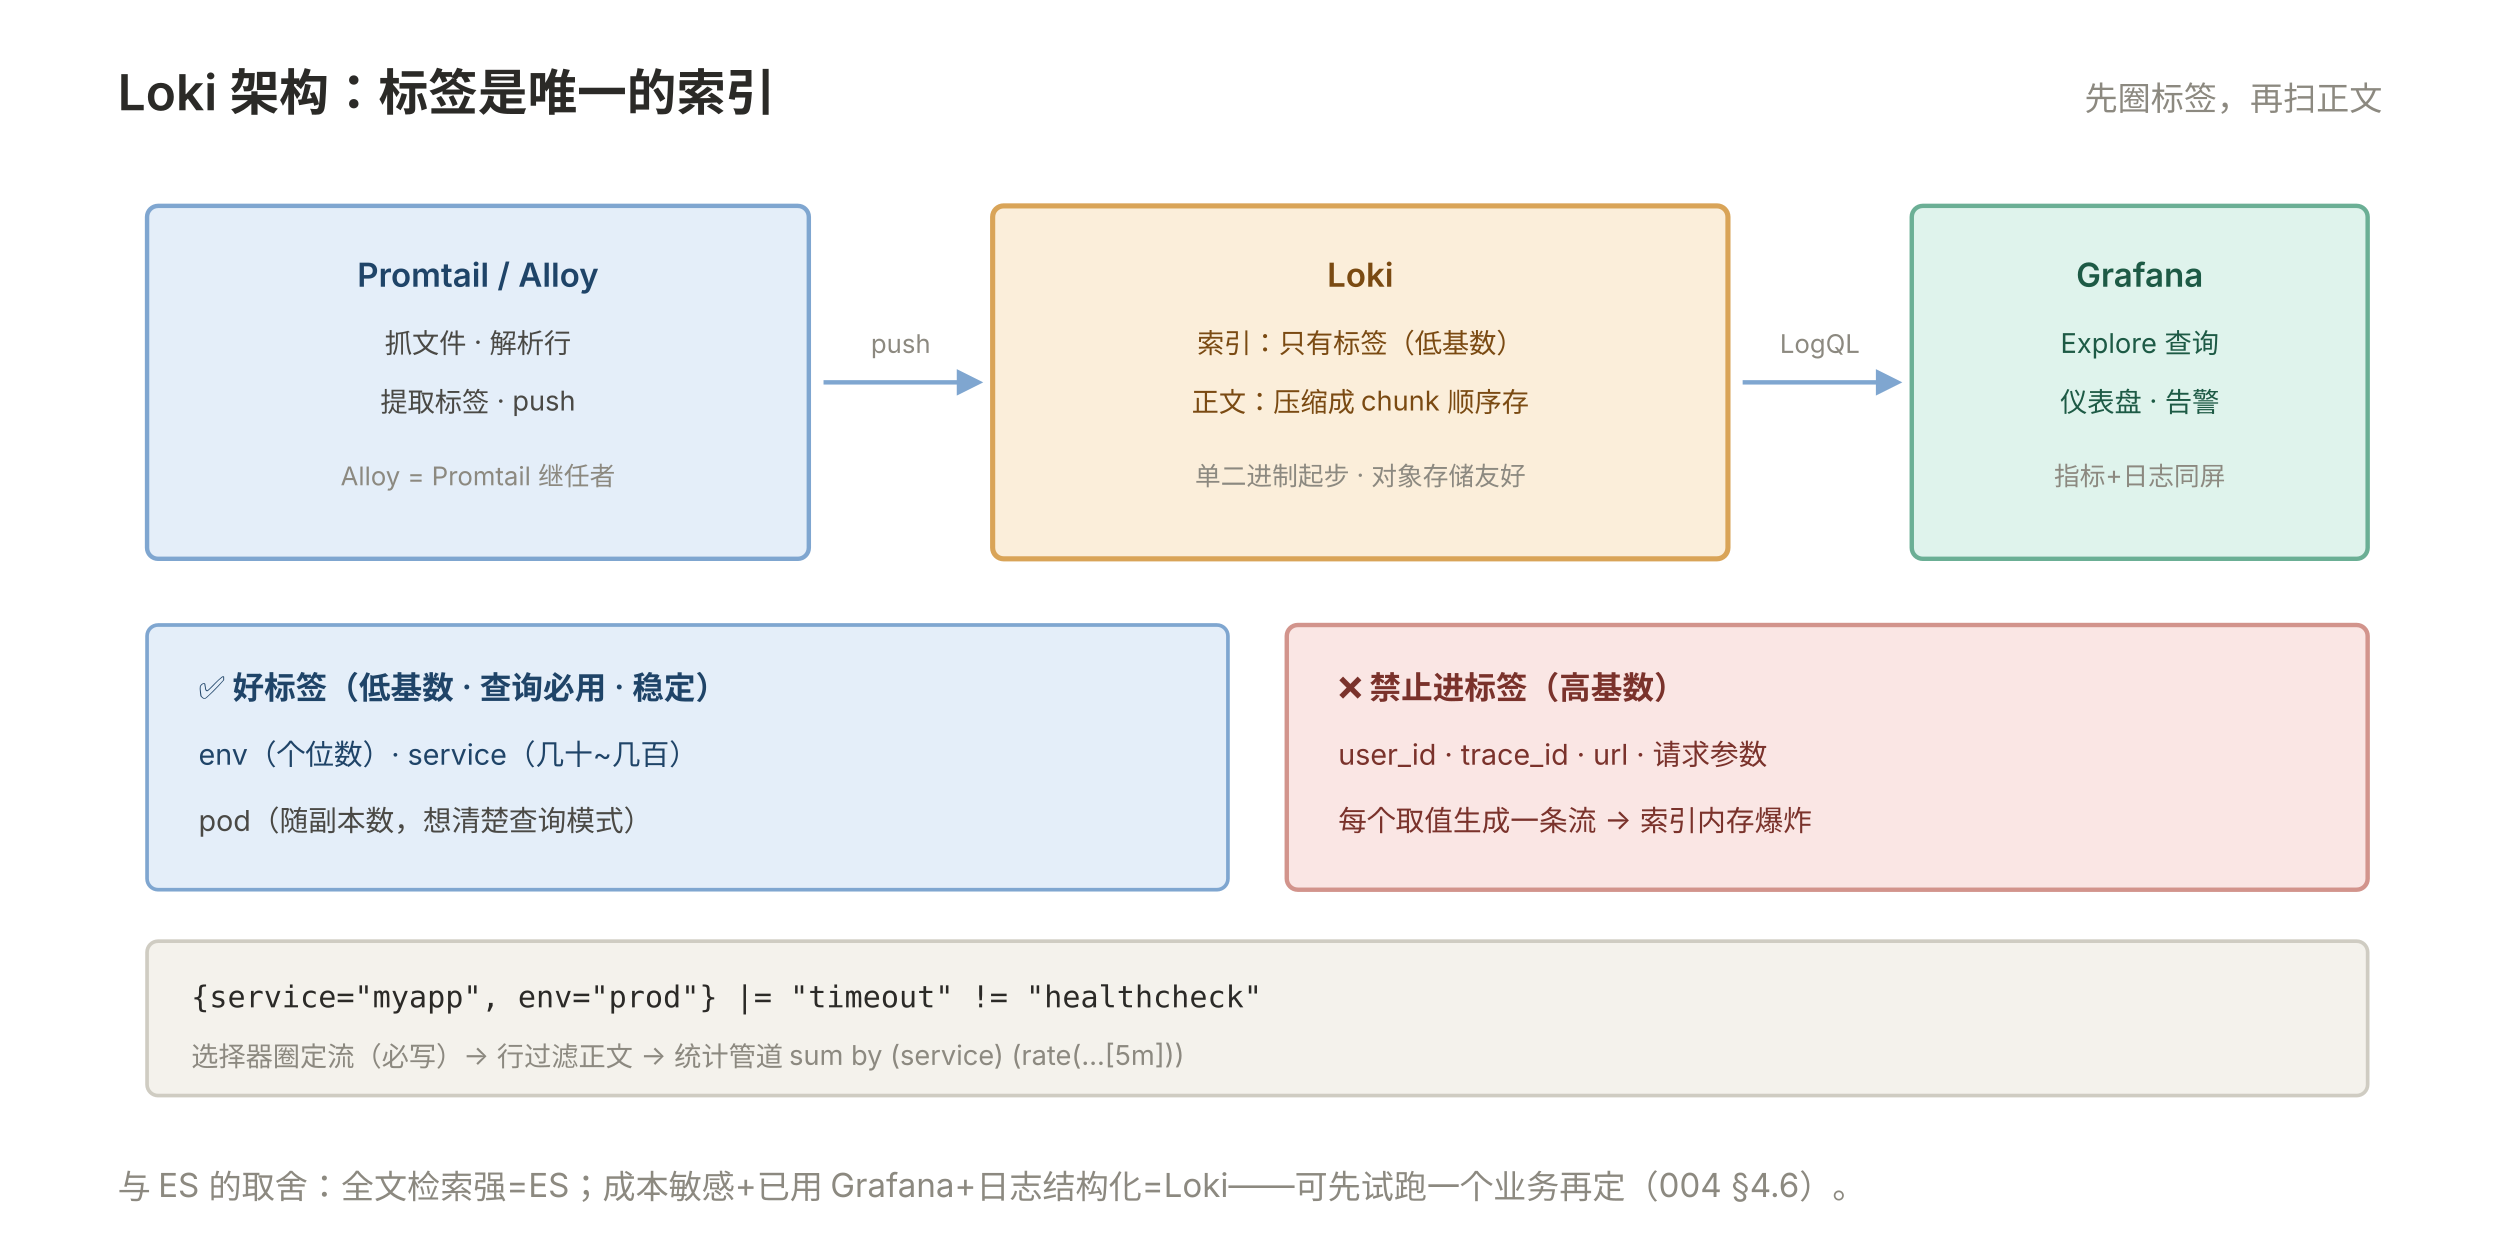
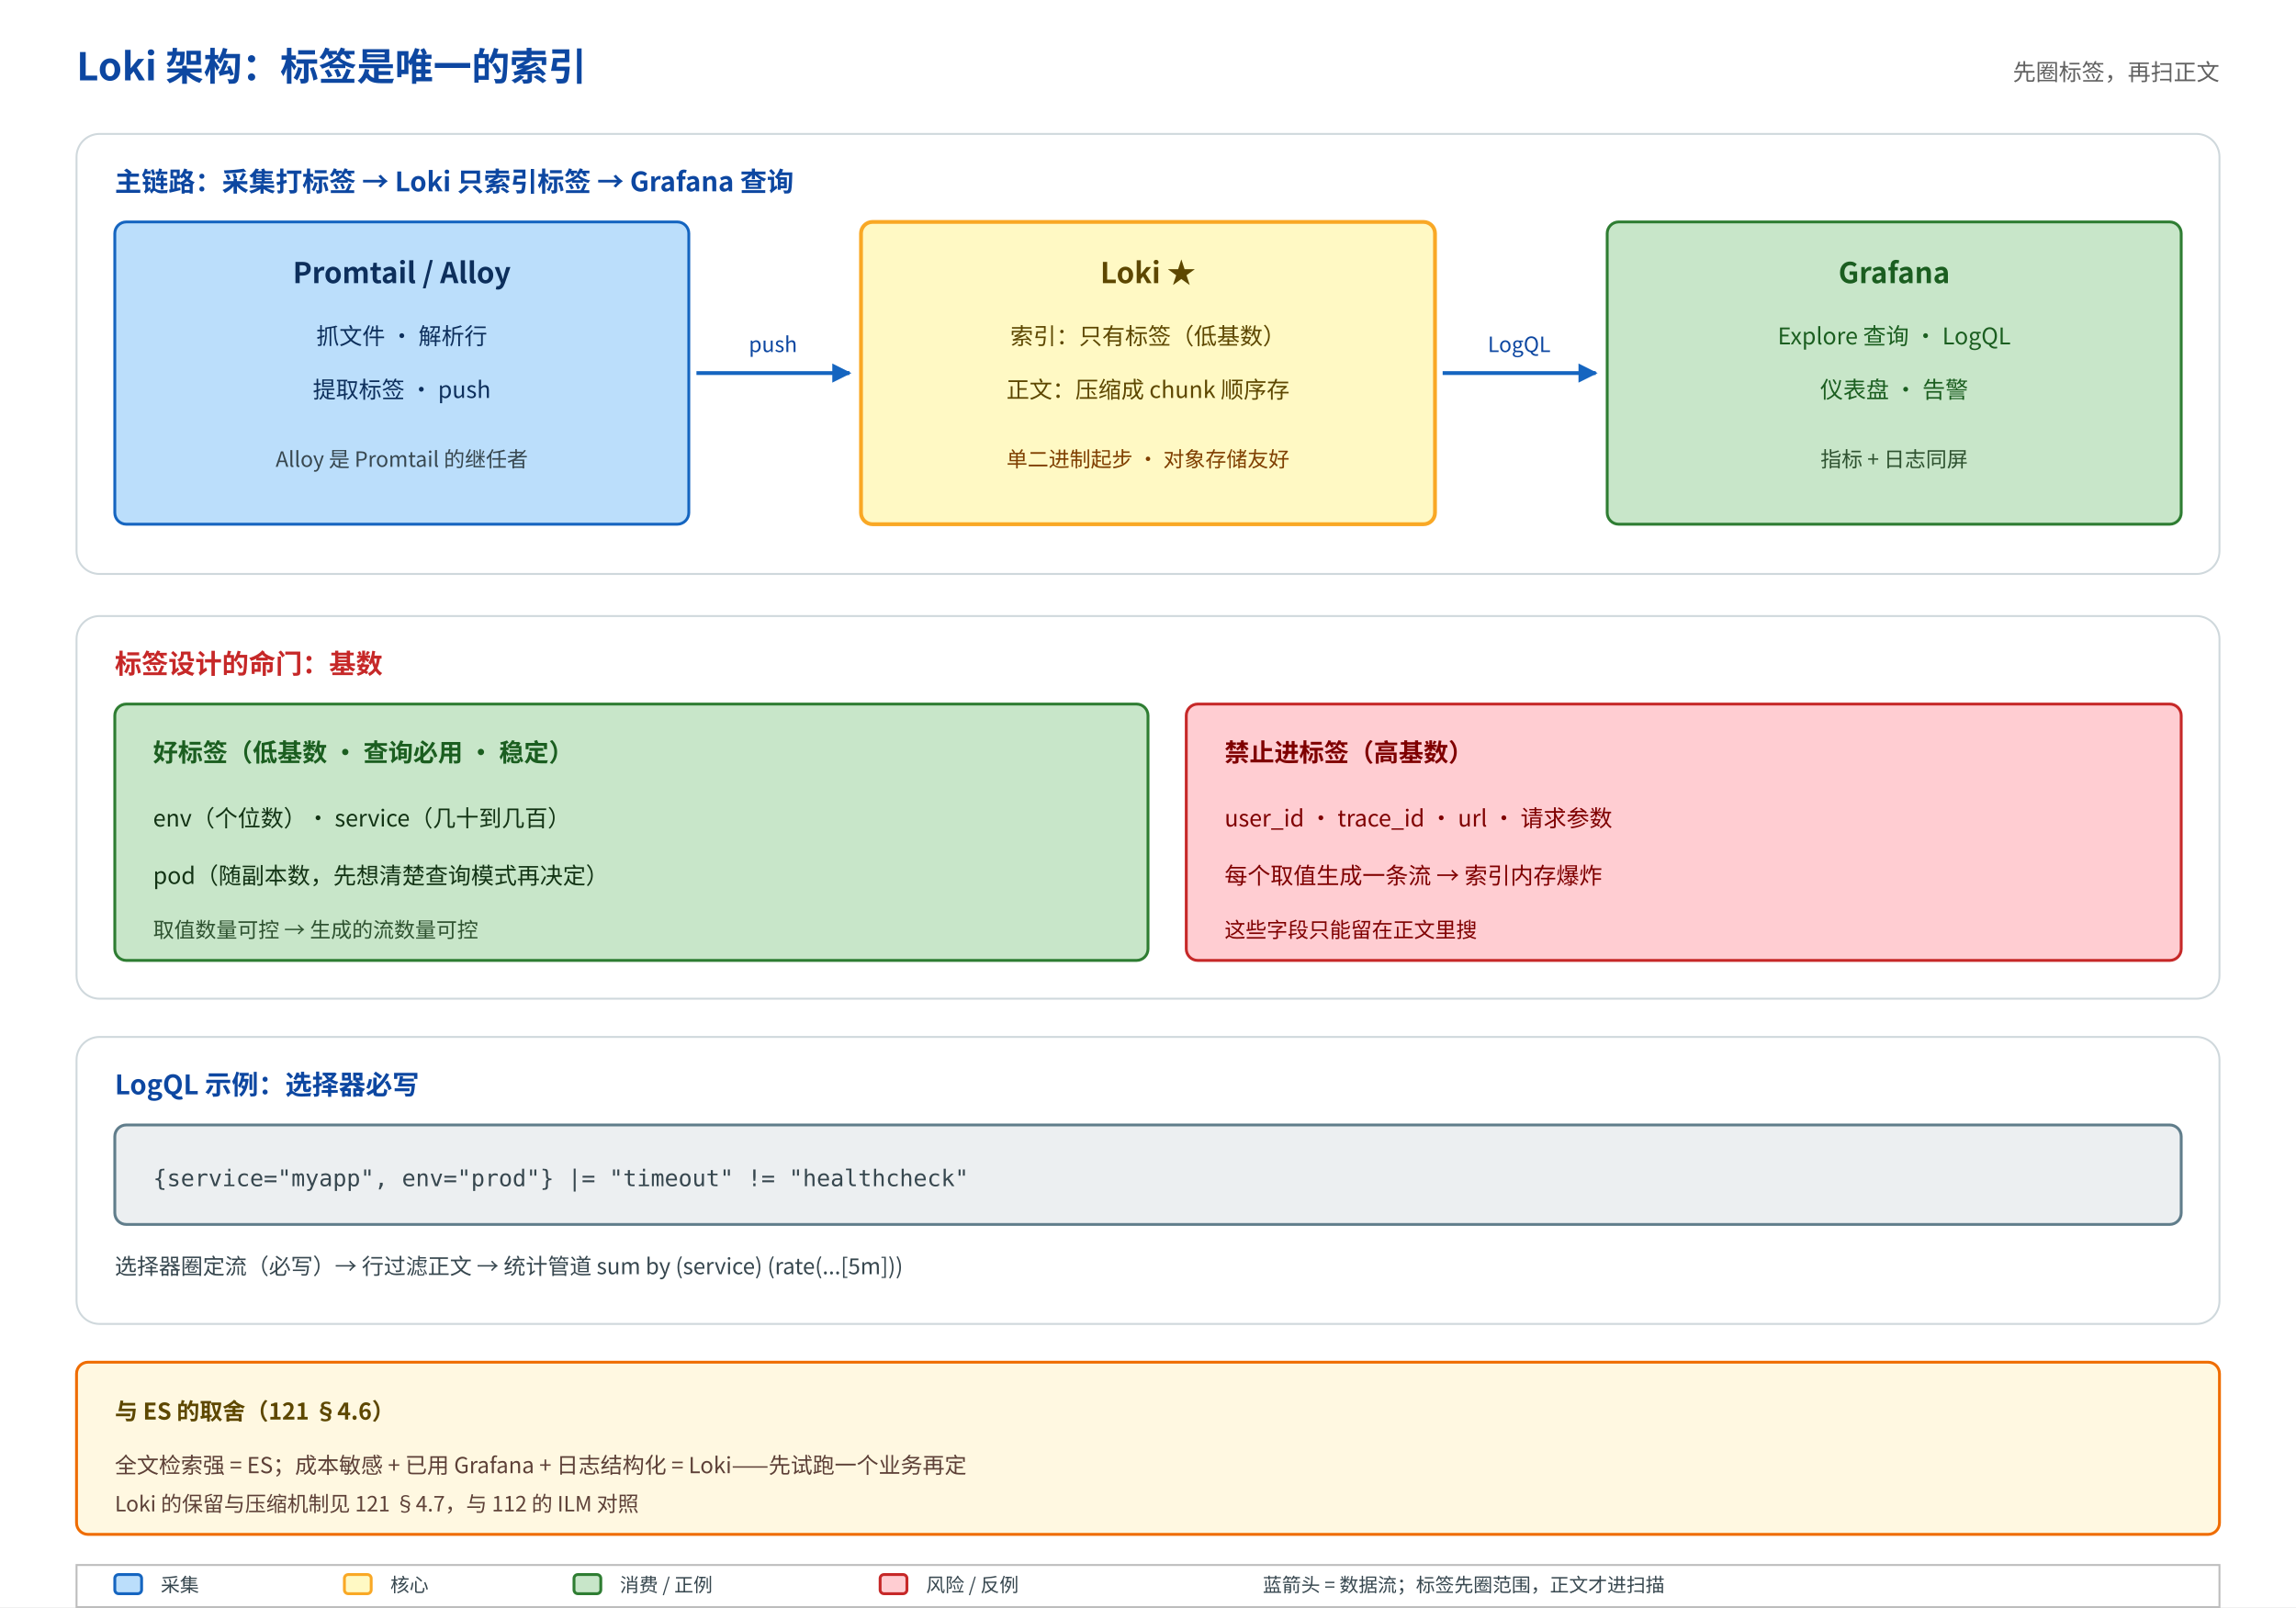
- <svg xmlns="http://www.w3.org/2000/svg" viewBox="0 0 1200 600.0" width="1200" height="600.0" font-family="-apple-system, 'Segoe UI', 'Microsoft YaHei', 'PingFang SC', sans-serif">
-   <g transform="scale(1.764706)">
-     <rect width="680" height="340" fill="#FFFFFF" />
-     <text x="32" y="30" font-size="13.5" font-weight="600" fill="#2B2A27">Loki 架构：标签是唯一的索引</text>
-     <text x="648" y="30" font-size="9" fill="#8C8980" text-anchor="end">先圈标签，再扫正文</text>
-     <defs>
-       <marker id="g4Blue" viewBox="0 0 10 10" refX="8" refY="5" markerWidth="6" markerHeight="6" orient="auto">
-         <path d="M0,0 L10,5 L0,10 z" fill="#7FA6D0" />
-       </marker>
-     </defs>
-     <rect x="40" y="56" width="180" height="96" rx="3" fill="#E4EEF9" stroke="#7FA6D0" stroke-width="1.2" />
-     <text x="130" y="78" font-size="9" font-weight="600" fill="#1F4468" text-anchor="middle">Promtail / Alloy</text>
-     <text x="130" y="96" font-size="7.4" fill="#4A4945" text-anchor="middle">抓文件 · 解析行</text>
-     <text x="130" y="112" font-size="7.4" fill="#4A4945" text-anchor="middle">提取标签 · push</text>
-     <text x="130" y="132" font-size="7" fill="#8C8980" text-anchor="middle">Alloy = Promtail 继任者</text>
-     <line x1="224" y1="104" x2="266" y2="104" stroke="#7FA6D0" stroke-width="1.2" marker-end="url(#g4Blue)" />
-     <text x="245" y="96" font-size="7" fill="#8C8980" text-anchor="middle">push</text>
-     <rect x="270" y="56" width="200" height="96" rx="3" fill="#FBEEDA" stroke="#D9A458" stroke-width="1.4" />
-     <text x="370" y="78" font-size="9" font-weight="600" fill="#7A4A12" text-anchor="middle">Loki</text>
-     <text x="370" y="96" font-size="7.4" fill="#7A4A12" text-anchor="middle">索引：只有标签（低基数）</text>
-     <text x="370" y="112" font-size="7.4" fill="#7A4A12" text-anchor="middle">正文：压缩成 chunk 顺序存</text>
-     <text x="370" y="132" font-size="7" fill="#8C8980" text-anchor="middle">单二进制起步 · 对象存储友好</text>
-     <line x1="474" y1="104" x2="516" y2="104" stroke="#7FA6D0" stroke-width="1.2" marker-end="url(#g4Blue)" />
-     <text x="495" y="96" font-size="7" fill="#8C8980" text-anchor="middle">LogQL</text>
-     <rect x="520" y="56" width="124" height="96" rx="3" fill="#DFF3EC" stroke="#6BAF95" stroke-width="1.2" />
-     <text x="582" y="78" font-size="9" font-weight="600" fill="#1D5A45" text-anchor="middle">Grafana</text>
-     <text x="582" y="96" font-size="7.4" fill="#1D5A45" text-anchor="middle">Explore 查询</text>
-     <text x="582" y="112" font-size="7.4" fill="#1D5A45" text-anchor="middle">仪表盘 · 告警</text>
-     <text x="582" y="132" font-size="7" fill="#8C8980" text-anchor="middle">指标+日志同屏</text>
-     <rect x="40" y="170" width="294" height="72" rx="3" fill="#E4EEF9" stroke="#7FA6D0" stroke-width="1" />
-     <text x="54" y="190" font-size="8.6" font-weight="600" fill="#1F4468">✅ 好标签（低基数 · 查询必用 · 稳定）</text>
-     <text x="54" y="208" font-size="7.8" fill="#1F4468">env（个位数）· service（几十~几百）</text>
-     <text x="54" y="226" font-size="7.8" fill="#4A4945">pod（随副本数，想清楚查询模式）</text>
-     <rect x="350" y="170" width="294" height="72" rx="3" fill="#FAE6E4" stroke="#D2948C" stroke-width="1.2" />
-     <text x="364" y="190" font-size="8.6" font-weight="600" fill="#7A322B">❌ 禁止进标签（高基数）</text>
-     <text x="364" y="208" font-size="7.8" fill="#7A322B">user_id · trace_id · url · 请求参数</text>
-     <text x="364" y="226" font-size="7.8" fill="#7A322B">每个取值生成一条流 → 索引内存爆炸</text>
-     <rect x="40" y="256" width="604" height="42" rx="3" fill="#F4F2EC" stroke="#CFCCC2" stroke-width="1" />
-     <text x="52" y="274" font-size="8.2" font-family="Consolas,Menlo,monospace" fill="#2B2A27">{service="myapp", env="prod"} |= "timeout" != "healthcheck"</text>
-     <text x="52" y="290" font-size="7.4" fill="#8C8980">选择器圈定流（必写）→ 行过滤正文 → 统计管道 sum by (service) (rate(...[5m]))</text>
-     <text x="32" y="326" font-size="9" fill="#8C8980">与 ES 的取舍：全文检索强=ES；成本敏感+已用 Grafana+日志结构化=Loki——可先试跑一个业务再定（004 §4.6）。</text>
-   </g>
+ <svg xmlns="http://www.w3.org/2000/svg" viewBox="0 0 1200 840" font-family="Microsoft YaHei, PingFang SC, Noto Sans CJK SC, sans-serif">
+   <rect x="0" y="0" width="1200" height="840" fill="#ffffff" />
+   <defs>
+     <marker id="arrowBlue" viewBox="0 0 10 10" refX="9" refY="5" markerWidth="10" markerHeight="10" markerUnits="userSpaceOnUse" orient="auto-start-reverse">
+       <path d="M 0 0 L 10 5 L 0 10 z" fill="#1565c0" />
+     </marker>
+   </defs>
+   <text x="40" y="42" font-size="20" font-weight="bold" fill="#0d47a1">Loki 架构：标签是唯一的索引</text>
+   <text x="1160" y="42" font-size="12" fill="#616161" text-anchor="end">先圈标签，再扫正文</text>
+   <rect x="40" y="70" width="1120" height="230" rx="12" fill="#ffffff" stroke="#cfd8dc" stroke-width="1" />
+   <text x="60" y="100" font-size="14" font-weight="bold" fill="#0d47a1">主链路：采集打标签 → Loki 只索引标签 → Grafana 查询</text>
+   <rect x="60" y="116" width="300" height="158" rx="6" fill="#bbdefb" stroke="#1565c0" stroke-width="1.5" />
+   <text x="210" y="148" font-size="15" font-weight="bold" fill="#0d2f5c" text-anchor="middle">Promtail / Alloy</text>
+   <text x="210" y="180" font-size="12" fill="#0d2f5c" text-anchor="middle">抓文件 · 解析行</text>
+   <text x="210" y="208" font-size="12" fill="#0d2f5c" text-anchor="middle">提取标签 · push</text>
+   <text x="210" y="244" font-size="11" fill="#37474f" text-anchor="middle">Alloy 是 Promtail 的继任者</text>
+   <rect x="450" y="116" width="300" height="158" rx="6" fill="#fff9c4" stroke="#f9a825" stroke-width="2" />
+   <text x="600" y="148" font-size="15" font-weight="bold" fill="#5d4700" text-anchor="middle">Loki ★</text>
+   <text x="600" y="180" font-size="12" fill="#5d4700" text-anchor="middle">索引：只有标签（低基数）</text>
+   <text x="600" y="208" font-size="12" fill="#5d4700" text-anchor="middle">正文：压缩成 chunk 顺序存</text>
+   <text x="600" y="244" font-size="11" fill="#7f3f00" text-anchor="middle">单二进制起步 · 对象存储友好</text>
+   <rect x="840" y="116" width="300" height="158" rx="6" fill="#c8e6c9" stroke="#2e7d32" stroke-width="1.5" />
+   <text x="990" y="148" font-size="15" font-weight="bold" fill="#1b5e20" text-anchor="middle">Grafana</text>
+   <text x="990" y="180" font-size="12" fill="#1b5e20" text-anchor="middle">Explore 查询 · LogQL</text>
+   <text x="990" y="208" font-size="12" fill="#1b5e20" text-anchor="middle">仪表盘 · 告警</text>
+   <text x="990" y="244" font-size="11" fill="#2e5230" text-anchor="middle">指标 + 日志同屏</text>
+   <line x1="364" y1="195" x2="444" y2="195" stroke="#1565c0" stroke-width="2" marker-end="url(#arrowBlue)" />
+   <text x="404" y="184" font-size="11" fill="#0d47a1" text-anchor="middle">push</text>
+   <line x1="754" y1="195" x2="834" y2="195" stroke="#1565c0" stroke-width="2" marker-end="url(#arrowBlue)" />
+   <text x="794" y="184" font-size="11" fill="#0d47a1" text-anchor="middle">LogQL</text>
+   <rect x="40" y="322" width="1120" height="200" rx="12" fill="#ffffff" stroke="#cfd8dc" stroke-width="1" />
+   <text x="60" y="352" font-size="14" font-weight="bold" fill="#c62828">标签设计的命门：基数</text>
+   <rect x="60" y="368" width="540" height="134" rx="6" fill="#c8e6c9" stroke="#2e7d32" stroke-width="1.5" />
+   <text x="80" y="398" font-size="13" font-weight="bold" fill="#1b5e20">好标签（低基数 · 查询必用 · 稳定）</text>
+   <text x="80" y="432" font-size="12" fill="#123314">env（个位数）· service（几十到几百）</text>
+   <text x="80" y="462" font-size="12" fill="#123314">pod（随副本数，先想清楚查询模式再决定）</text>
+   <text x="80" y="490" font-size="11" fill="#2e5230">取值数量可控 → 生成的流数量可控</text>
+   <rect x="620" y="368" width="520" height="134" rx="6" fill="#ffcdd2" stroke="#c62828" stroke-width="1.5" />
+   <text x="640" y="398" font-size="13" font-weight="bold" fill="#7f0000">禁止进标签（高基数）</text>
+   <text x="640" y="432" font-size="12" fill="#7f0000">user_id · trace_id · url · 请求参数</text>
+   <text x="640" y="462" font-size="12" fill="#7f0000">每个取值生成一条流 → 索引内存爆炸</text>
+   <text x="640" y="490" font-size="11" fill="#7f0000">这些字段只能留在正文里搜</text>
+   <rect x="40" y="542" width="1120" height="150" rx="12" fill="#ffffff" stroke="#cfd8dc" stroke-width="1" />
+   <text x="60" y="572" font-size="14" font-weight="bold" fill="#0d47a1">LogQL 示例：选择器必写</text>
+   <rect x="60" y="588" width="1080" height="52" rx="6" fill="#eceff1" stroke="#607d8b" stroke-width="1.5" />
+   <text x="80" y="620" font-size="12" fill="#37474f" font-family="ui-monospace,Menlo,Consolas,monospace">{service="myapp", env="prod"} |= "timeout" != "healthcheck"</text>
+   <text x="60" y="666" font-size="11.5" fill="#37474f">选择器圈定流（必写）→ 行过滤正文 → 统计管道 sum by (service) (rate(...[5m]))</text>
+   <rect x="40" y="712" width="1120" height="90" rx="6" fill="#fff8e1" stroke="#ef6c00" stroke-width="1.5" />
+   <text x="60" y="742" font-size="12" font-weight="bold" fill="#5d4700">与 ES 的取舍（121 §4.6）</text>
+   <text x="60" y="770" font-size="11.5" fill="#5d4037">全文检索强 = ES；成本敏感 + 已用 Grafana + 日志结构化 = Loki——先试跑一个业务再定</text>
+   <text x="60" y="790" font-size="11" fill="#5d4037">Loki 的保留与压缩机制见 121 §4.7，与 112 的 ILM 对照</text>
+   <rect x="40" y="818" width="1120" height="22" fill="#ffffff" stroke="#bdbdbd" stroke-width="1" />
+   <rect x="60" y="823" width="14" height="10" rx="2" fill="#bbdefb" stroke="#1565c0" stroke-width="1.5" />
+   <text x="84" y="832" font-size="10" fill="#37474f">采集</text>
+   <rect x="180" y="823" width="14" height="10" rx="2" fill="#fff9c4" stroke="#f9a825" stroke-width="1.5" />
+   <text x="204" y="832" font-size="10" fill="#37474f">核心</text>
+   <rect x="300" y="823" width="14" height="10" rx="2" fill="#c8e6c9" stroke="#2e7d32" stroke-width="1.5" />
+   <text x="324" y="832" font-size="10" fill="#37474f">消费 / 正例</text>
+   <rect x="460" y="823" width="14" height="10" rx="2" fill="#ffcdd2" stroke="#c62828" stroke-width="1.5" />
+   <text x="484" y="832" font-size="10" fill="#37474f">风险 / 反例</text>
+   <text x="660" y="832" font-size="10" fill="#37474f">蓝箭头 = 数据流；标签先圈范围，正文才进扫描</text>
</svg>
